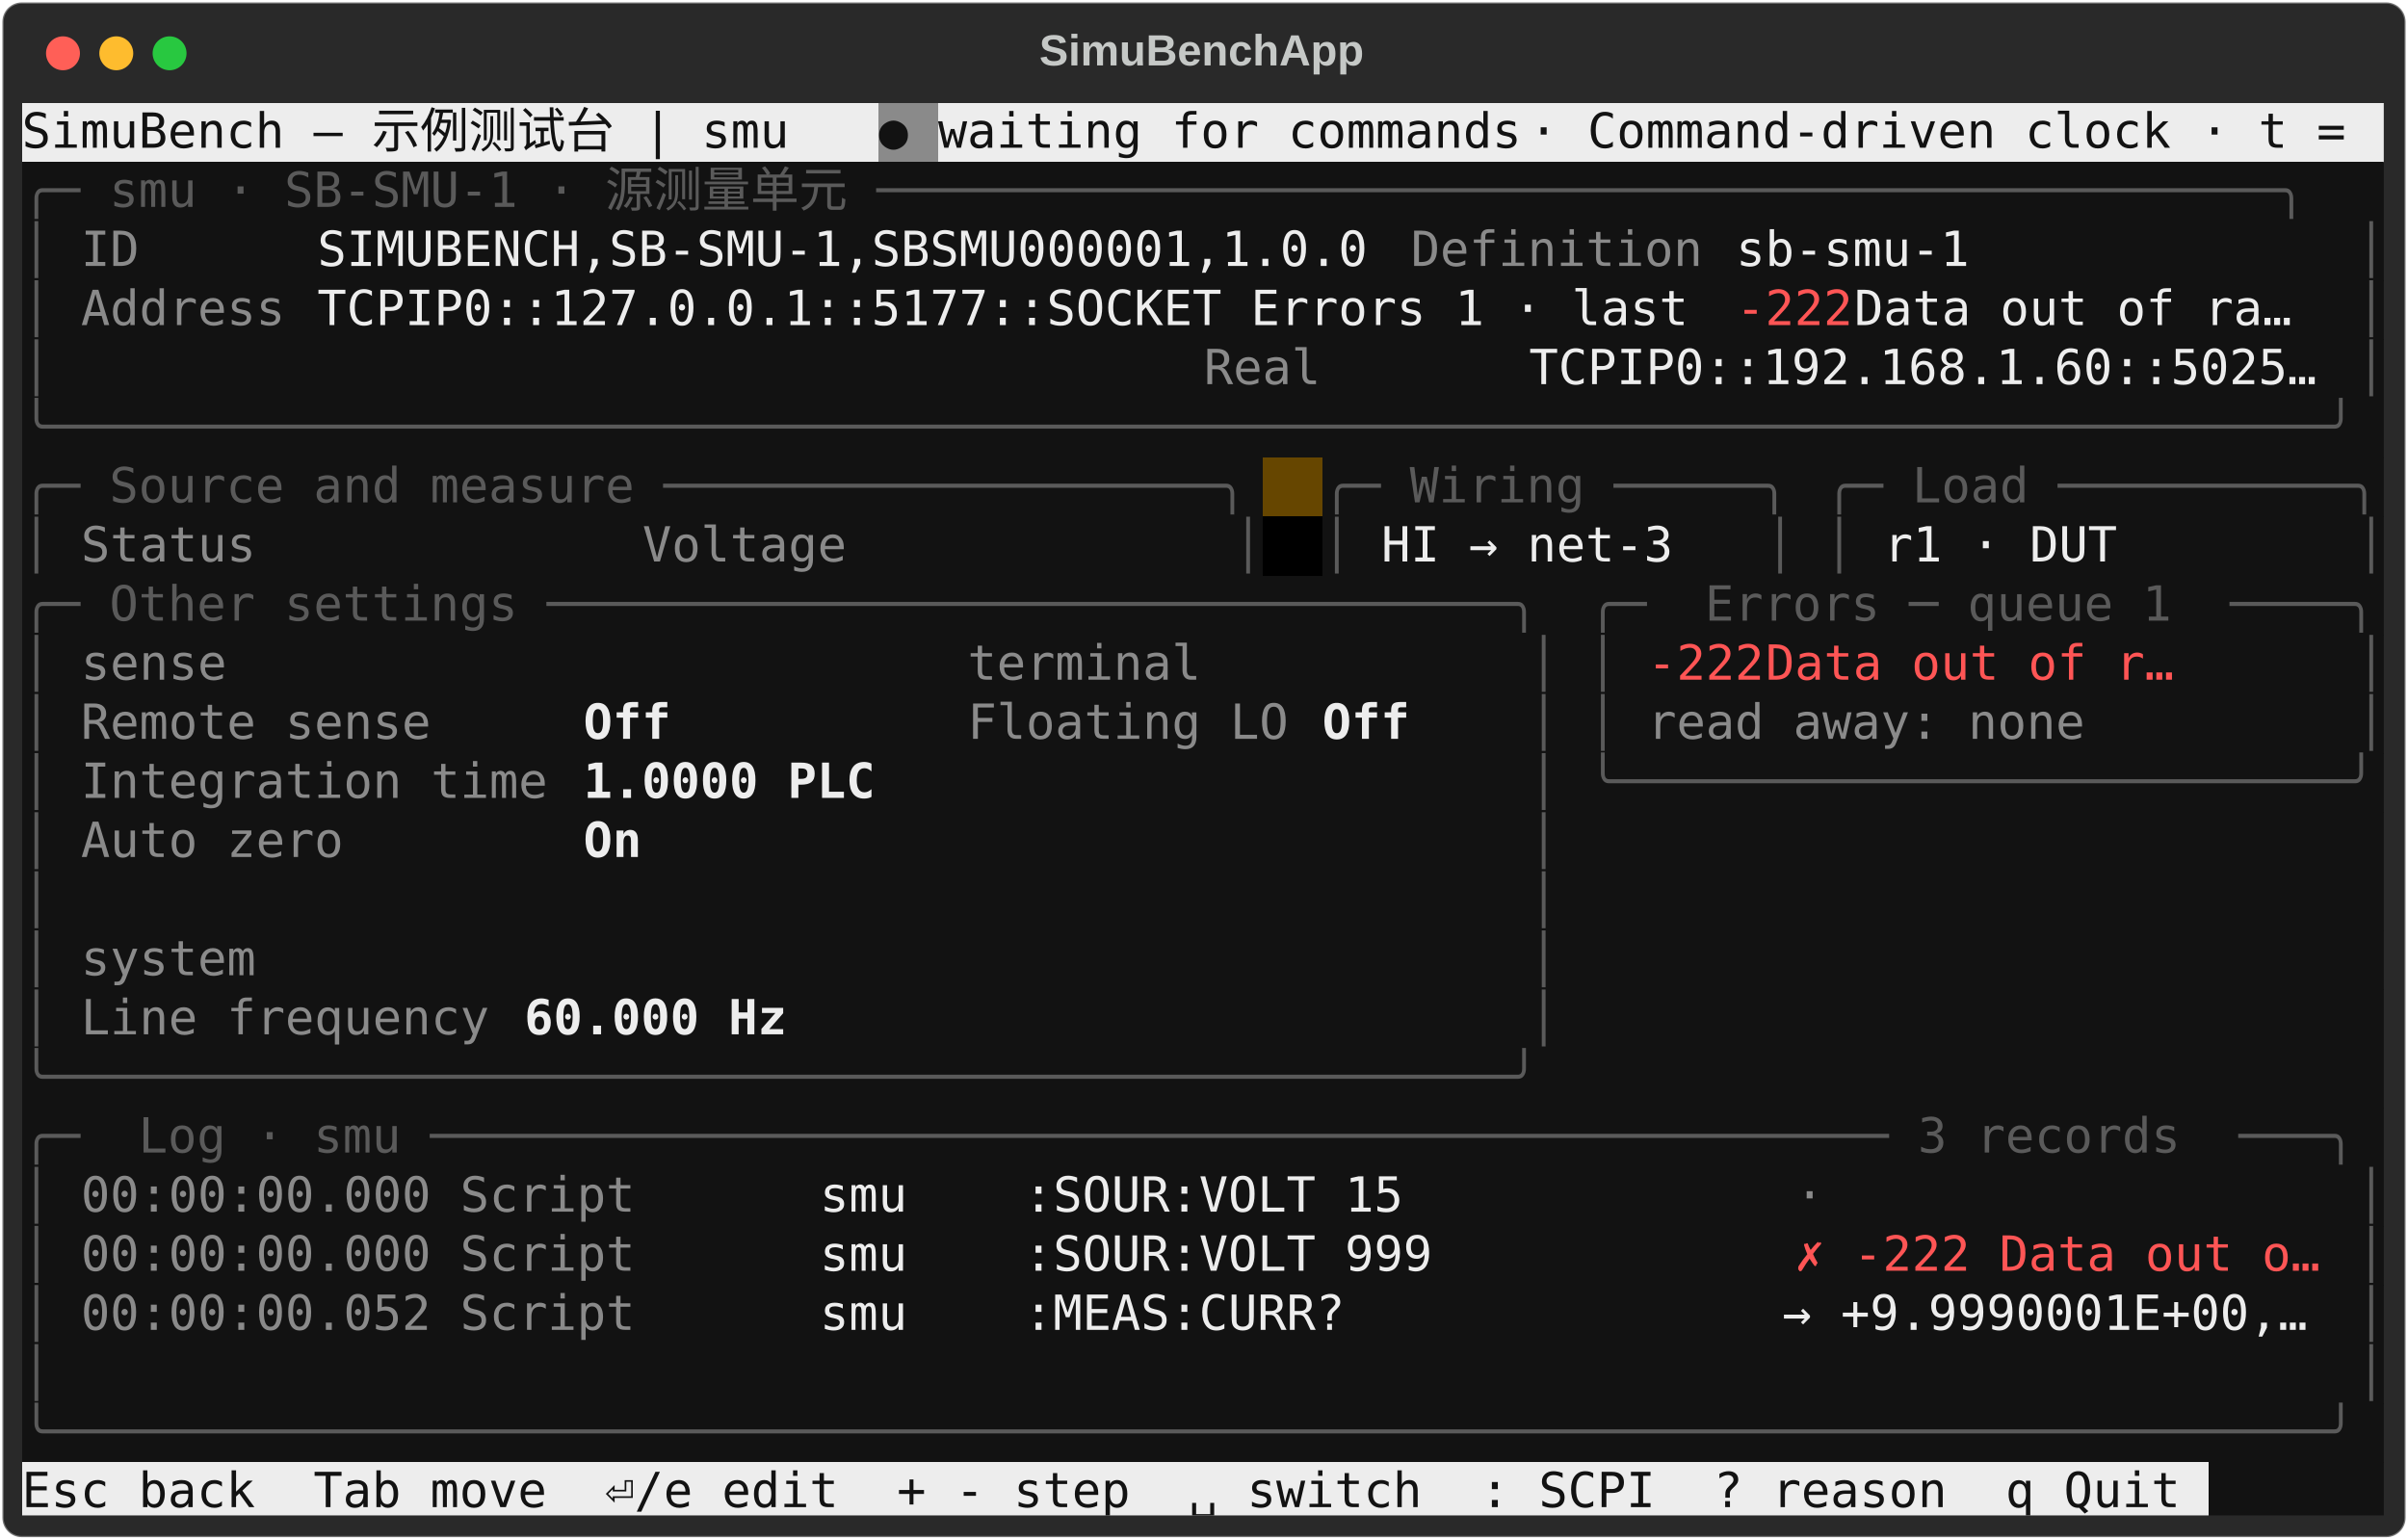
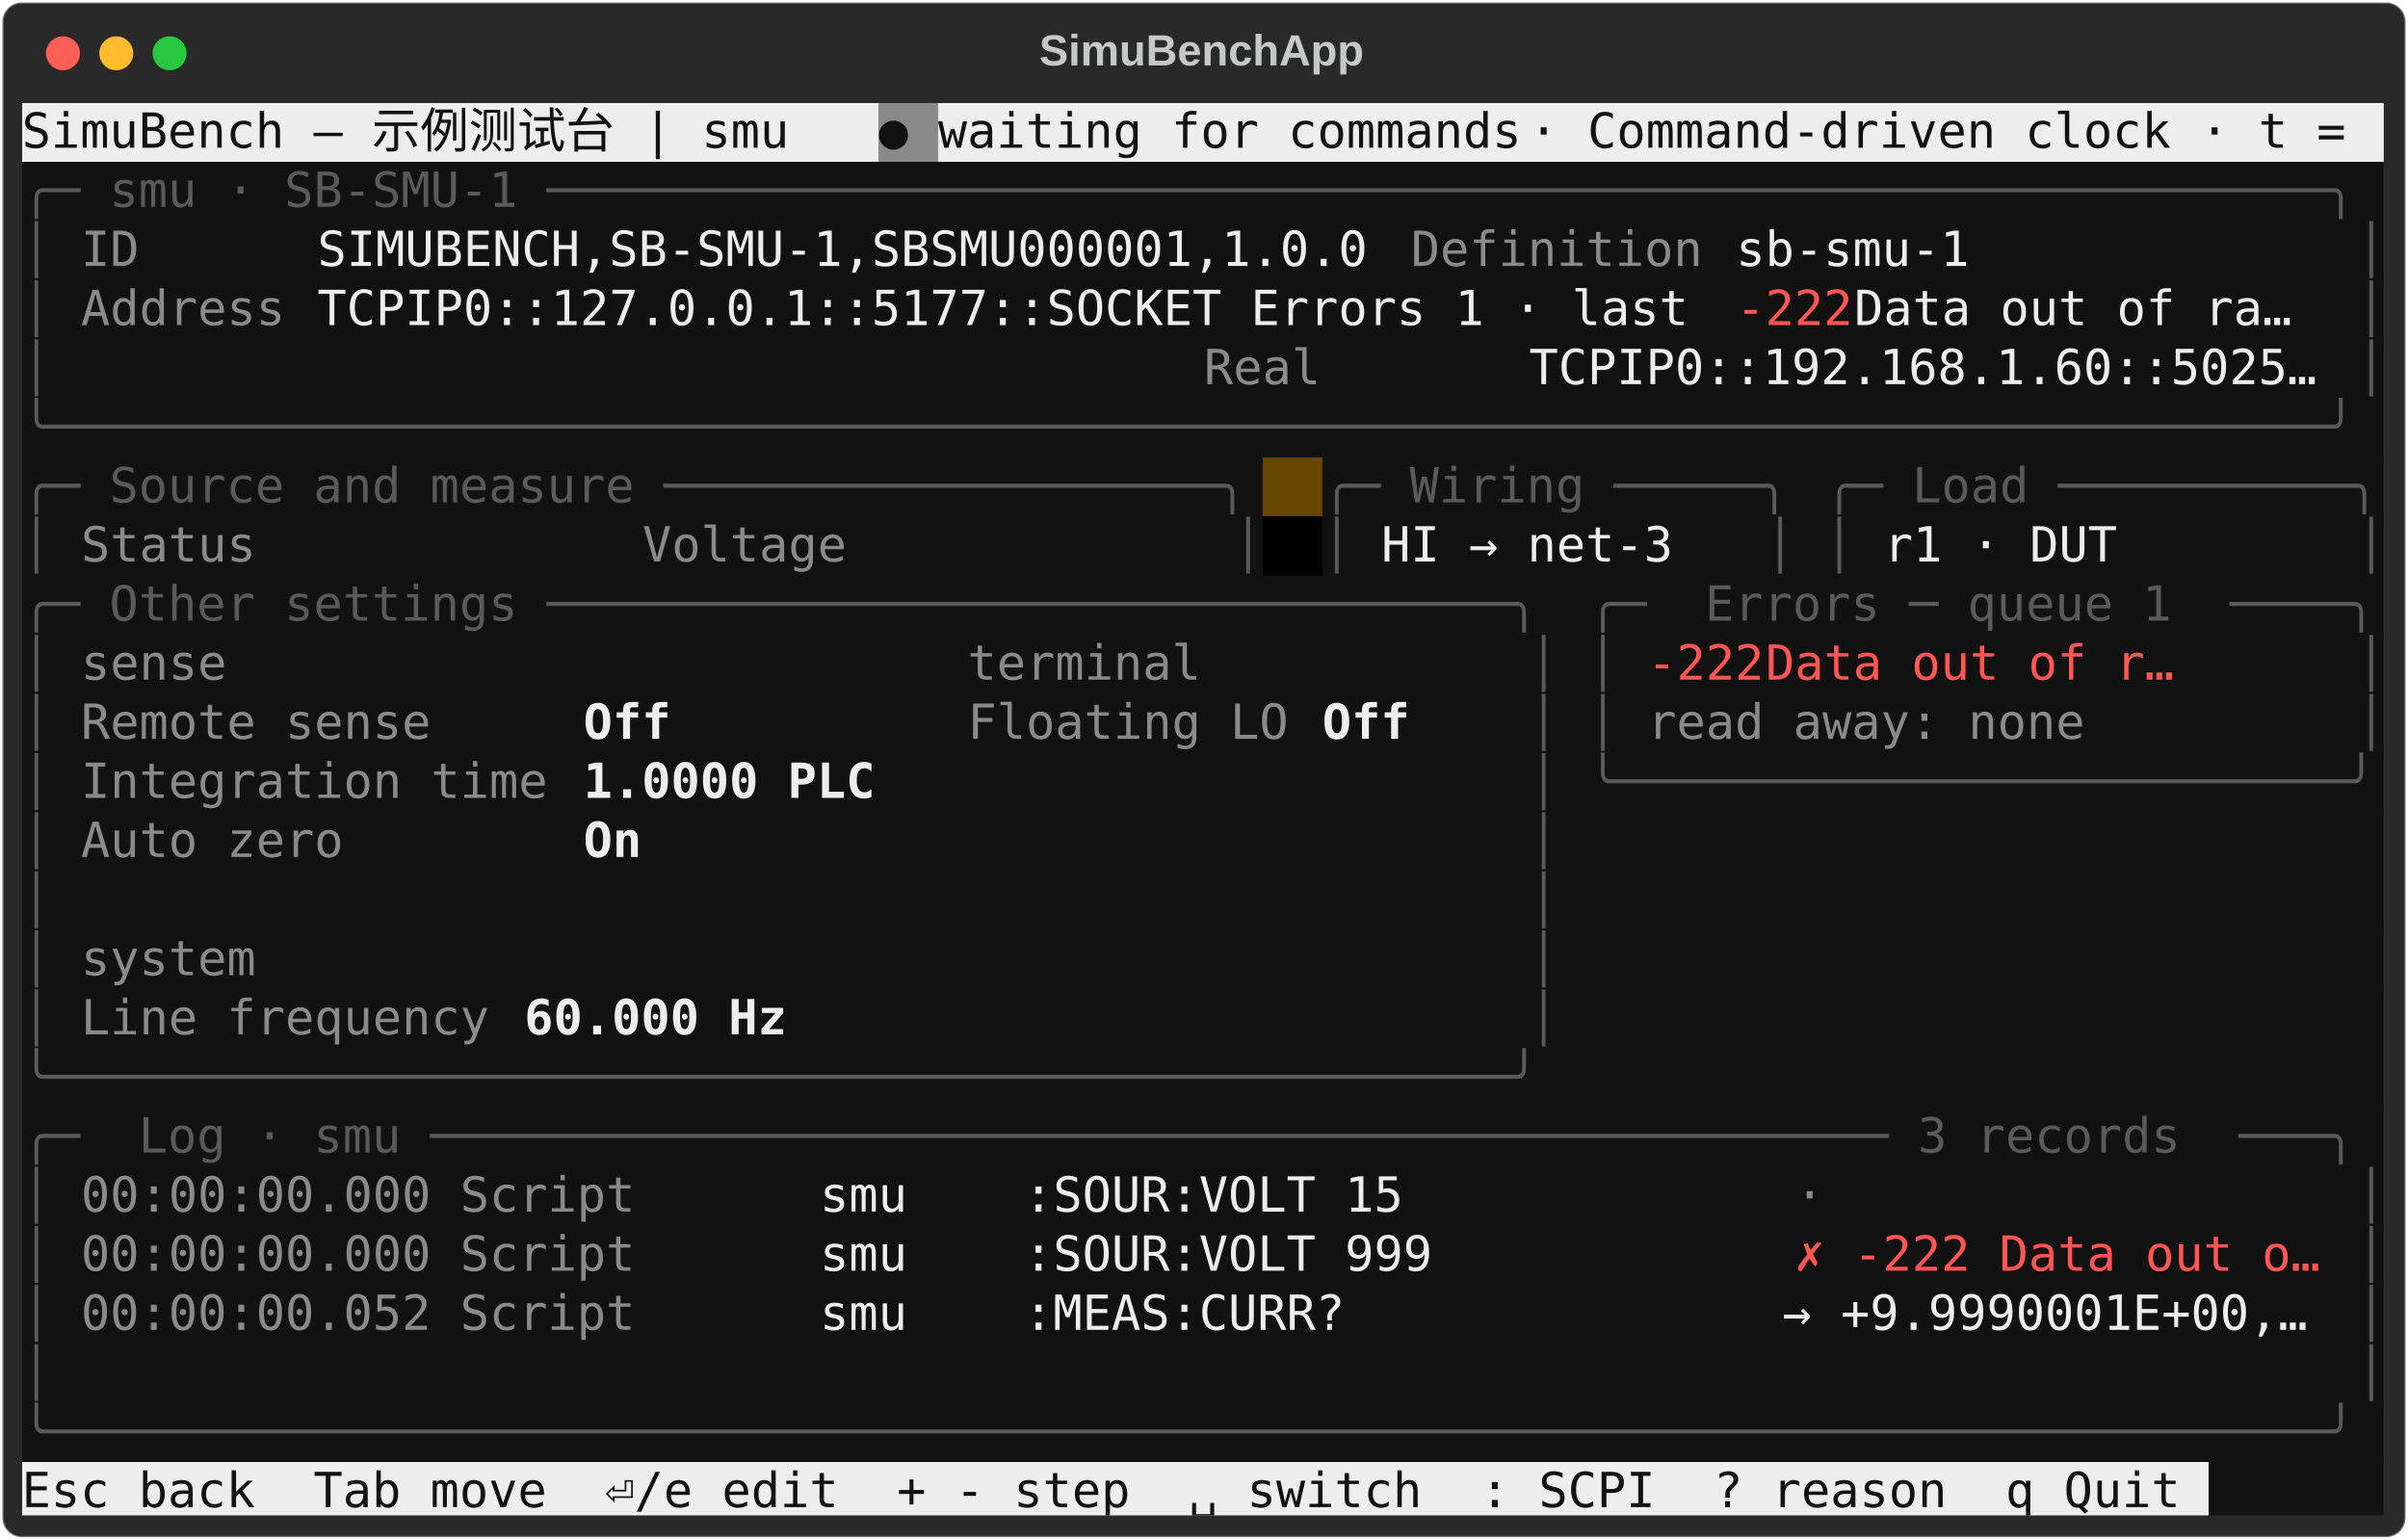
<svg xmlns="http://www.w3.org/2000/svg" class="rich-terminal" viewBox="0 0 994 635.6">
  <style>

    @font-face {
        font-family: "Fira Code";
        src: local("FiraCode-Regular"),
                url("https://cdnjs.cloudflare.com/ajax/libs/firacode/6.2.0/woff2/FiraCode-Regular.woff2") format("woff2"),
                url("https://cdnjs.cloudflare.com/ajax/libs/firacode/6.2.0/woff/FiraCode-Regular.woff") format("woff");
        font-style: normal;
        font-weight: 400;
    }
    @font-face {
        font-family: "Fira Code";
        src: local("FiraCode-Bold"),
                url("https://cdnjs.cloudflare.com/ajax/libs/firacode/6.2.0/woff2/FiraCode-Bold.woff2") format("woff2"),
                url("https://cdnjs.cloudflare.com/ajax/libs/firacode/6.2.0/woff/FiraCode-Bold.woff") format("woff");
        font-style: bold;
        font-weight: 700;
    }

    .terminal-matrix {
        font-family: Fira Code, monospace;
        font-size: 20px;
        line-height: 24.4px;
        font-variant-east-asian: full-width;
    }

    .terminal-title {
        font-size: 18px;
        font-weight: bold;
        font-family: arial;
    }

    .terminal-r1 { fill: #121212 }
.terminal-r2 { fill: #c5c8c6 }
.terminal-r3 { fill: #5a5a5a }
.terminal-r4 { fill: #8a8a8a }
.terminal-r5 { fill: #ededed }
.terminal-r6 { fill: #ff5555 }
.terminal-r7 { fill: #ededed;font-weight: bold }
    </style>
  <defs>
    <clipPath id="terminal-clip-terminal">
      <rect x="0" y="0" width="975.0" height="584.6" />
    </clipPath>
    <clipPath id="terminal-line-0">
      <rect x="0" y="1.5" width="976" height="24.65" />
    </clipPath>
    <clipPath id="terminal-line-1">
      <rect x="0" y="25.9" width="976" height="24.65" />
    </clipPath>
    <clipPath id="terminal-line-2">
      <rect x="0" y="50.3" width="976" height="24.65" />
    </clipPath>
    <clipPath id="terminal-line-3">
      <rect x="0" y="74.7" width="976" height="24.65" />
    </clipPath>
    <clipPath id="terminal-line-4">
      <rect x="0" y="99.1" width="976" height="24.65" />
    </clipPath>
    <clipPath id="terminal-line-5">
      <rect x="0" y="123.5" width="976" height="24.65" />
    </clipPath>
    <clipPath id="terminal-line-6">
      <rect x="0" y="147.9" width="976" height="24.65" />
    </clipPath>
    <clipPath id="terminal-line-7">
      <rect x="0" y="172.3" width="976" height="24.65" />
    </clipPath>
    <clipPath id="terminal-line-8">
      <rect x="0" y="196.7" width="976" height="24.65" />
    </clipPath>
    <clipPath id="terminal-line-9">
      <rect x="0" y="221.1" width="976" height="24.65" />
    </clipPath>
    <clipPath id="terminal-line-10">
      <rect x="0" y="245.5" width="976" height="24.65" />
    </clipPath>
    <clipPath id="terminal-line-11">
      <rect x="0" y="269.9" width="976" height="24.65" />
    </clipPath>
    <clipPath id="terminal-line-12">
      <rect x="0" y="294.3" width="976" height="24.65" />
    </clipPath>
    <clipPath id="terminal-line-13">
      <rect x="0" y="318.7" width="976" height="24.65" />
    </clipPath>
    <clipPath id="terminal-line-14">
      <rect x="0" y="343.1" width="976" height="24.65" />
    </clipPath>
    <clipPath id="terminal-line-15">
      <rect x="0" y="367.5" width="976" height="24.65" />
    </clipPath>
    <clipPath id="terminal-line-16">
      <rect x="0" y="391.9" width="976" height="24.65" />
    </clipPath>
    <clipPath id="terminal-line-17">
      <rect x="0" y="416.3" width="976" height="24.65" />
    </clipPath>
    <clipPath id="terminal-line-18">
      <rect x="0" y="440.7" width="976" height="24.65" />
    </clipPath>
    <clipPath id="terminal-line-19">
      <rect x="0" y="465.1" width="976" height="24.65" />
    </clipPath>
    <clipPath id="terminal-line-20">
      <rect x="0" y="489.5" width="976" height="24.65" />
    </clipPath>
    <clipPath id="terminal-line-21">
      <rect x="0" y="513.9" width="976" height="24.65" />
    </clipPath>
    <clipPath id="terminal-line-22">
      <rect x="0" y="538.3" width="976" height="24.65" />
    </clipPath>
  </defs>
  <rect fill="#292929" stroke="rgba(255,255,255,0.35)" stroke-width="1" x="1" y="1" width="992" height="633.6" rx="8" />
  <text class="terminal-title" fill="#c5c8c6" text-anchor="middle" x="496" y="27">SimuBenchApp</text>
  <g transform="translate(26,22)">
    <circle cx="0" cy="0" r="7" fill="#ff5f57" />
    <circle cx="22" cy="0" r="7" fill="#febc2e" />
    <circle cx="44" cy="0" r="7" fill="#28c840" />
  </g>
  <g transform="translate(9, 41)" clip-path="url(#terminal-clip-terminal)">
    <rect fill="#ededed" x="0" y="1.5" width="341.6" height="24.65" shape-rendering="crispEdges" />
    <rect fill="#ededed" x="341.6" y="1.5" width="12.2" height="24.65" shape-rendering="crispEdges" />
    <rect fill="#8a8a8a" x="353.8" y="1.5" width="24.4" height="24.65" shape-rendering="crispEdges" />
    <rect fill="#ededed" x="378.2" y="1.5" width="244" height="24.65" shape-rendering="crispEdges" />
    <rect fill="#ededed" x="622.2" y="1.5" width="353.8" height="24.65" shape-rendering="crispEdges" />
    <rect fill="#121212" x="0" y="25.9" width="976" height="24.65" shape-rendering="crispEdges" />
    <rect fill="#121212" x="0" y="50.3" width="12.2" height="24.65" shape-rendering="crispEdges" />
    <rect fill="#121212" x="12.2" y="50.3" width="12.2" height="24.65" shape-rendering="crispEdges" />
    <rect fill="#121212" x="24.4" y="50.3" width="97.6" height="24.65" shape-rendering="crispEdges" />
    <rect fill="#121212" x="122" y="50.3" width="451.4" height="24.65" shape-rendering="crispEdges" />
    <rect fill="#121212" x="573.4" y="50.3" width="134.2" height="24.65" shape-rendering="crispEdges" />
    <rect fill="#121212" x="707.6" y="50.3" width="244" height="24.65" shape-rendering="crispEdges" />
    <rect fill="#121212" x="951.6" y="50.3" width="12.2" height="24.65" shape-rendering="crispEdges" />
    <rect fill="#121212" x="963.8" y="50.3" width="12.2" height="24.65" shape-rendering="crispEdges" />
    <rect fill="#121212" x="0" y="74.7" width="12.2" height="24.65" shape-rendering="crispEdges" />
    <rect fill="#121212" x="12.2" y="74.7" width="12.2" height="24.65" shape-rendering="crispEdges" />
    <rect fill="#121212" x="24.4" y="74.7" width="97.6" height="24.65" shape-rendering="crispEdges" />
    <rect fill="#121212" x="122" y="74.7" width="585.6" height="24.65" shape-rendering="crispEdges" />
    <rect fill="#121212" x="707.6" y="74.7" width="48.8" height="24.65" shape-rendering="crispEdges" />
    <rect fill="#121212" x="756.4" y="74.7" width="195.2" height="24.65" shape-rendering="crispEdges" />
    <rect fill="#121212" x="951.6" y="74.7" width="12.2" height="24.65" shape-rendering="crispEdges" />
    <rect fill="#121212" x="963.8" y="74.7" width="12.2" height="24.65" shape-rendering="crispEdges" />
    <rect fill="#121212" x="0" y="99.1" width="12.2" height="24.65" shape-rendering="crispEdges" />
    <rect fill="#121212" x="12.2" y="99.1" width="12.2" height="24.65" shape-rendering="crispEdges" />
    <rect fill="#121212" x="24.4" y="99.1" width="463.6" height="24.65" shape-rendering="crispEdges" />
    <rect fill="#121212" x="488" y="99.1" width="134.2" height="24.65" shape-rendering="crispEdges" />
    <rect fill="#121212" x="622.2" y="99.1" width="329.4" height="24.65" shape-rendering="crispEdges" />
    <rect fill="#121212" x="951.6" y="99.1" width="12.2" height="24.65" shape-rendering="crispEdges" />
    <rect fill="#121212" x="963.8" y="99.1" width="12.2" height="24.65" shape-rendering="crispEdges" />
    <rect fill="#121212" x="0" y="123.5" width="976" height="24.65" shape-rendering="crispEdges" />
    <rect fill="#121212" x="0" y="147.9" width="512.4" height="24.65" shape-rendering="crispEdges" />
    <rect fill="#664600" x="512.4" y="147.9" width="24.4" height="24.65" shape-rendering="crispEdges" />
    <rect fill="#121212" x="536.8" y="147.9" width="195.2" height="24.65" shape-rendering="crispEdges" />
    <rect fill="#121212" x="732" y="147.9" width="12.2" height="24.65" shape-rendering="crispEdges" />
    <rect fill="#121212" x="744.2" y="147.9" width="231.8" height="24.65" shape-rendering="crispEdges" />
    <rect fill="#121212" x="0" y="172.3" width="12.2" height="24.65" shape-rendering="crispEdges" />
    <rect fill="#121212" x="12.2" y="172.3" width="12.2" height="24.65" shape-rendering="crispEdges" />
    <rect fill="#121212" x="24.4" y="172.3" width="231.8" height="24.65" shape-rendering="crispEdges" />
    <rect fill="#121212" x="256.2" y="172.3" width="85.4" height="24.65" shape-rendering="crispEdges" />
    <rect fill="#121212" x="341.6" y="172.3" width="158.6" height="24.65" shape-rendering="crispEdges" />
    <rect fill="#121212" x="500.2" y="172.3" width="12.2" height="24.65" shape-rendering="crispEdges" />
    <rect fill="#000000" x="512.4" y="172.3" width="24.4" height="24.65" shape-rendering="crispEdges" />
    <rect fill="#121212" x="536.8" y="172.3" width="12.2" height="24.65" shape-rendering="crispEdges" />
    <rect fill="#121212" x="549" y="172.3" width="12.2" height="24.65" shape-rendering="crispEdges" />
    <rect fill="#121212" x="561.2" y="172.3" width="146.4" height="24.65" shape-rendering="crispEdges" />
    <rect fill="#121212" x="707.6" y="172.3" width="12.2" height="24.65" shape-rendering="crispEdges" />
    <rect fill="#121212" x="719.8" y="172.3" width="12.2" height="24.65" shape-rendering="crispEdges" />
    <rect fill="#121212" x="732" y="172.3" width="12.2" height="24.65" shape-rendering="crispEdges" />
    <rect fill="#121212" x="744.2" y="172.3" width="12.2" height="24.65" shape-rendering="crispEdges" />
    <rect fill="#121212" x="756.4" y="172.3" width="12.2" height="24.65" shape-rendering="crispEdges" />
    <rect fill="#121212" x="768.6" y="172.3" width="170.8" height="24.65" shape-rendering="crispEdges" />
    <rect fill="#121212" x="939.4" y="172.3" width="24.4" height="24.65" shape-rendering="crispEdges" />
    <rect fill="#121212" x="963.8" y="172.3" width="12.2" height="24.65" shape-rendering="crispEdges" />
    <rect fill="#121212" x="0" y="196.7" width="634.4" height="24.65" shape-rendering="crispEdges" />
    <rect fill="#121212" x="634.4" y="196.7" width="12.2" height="24.65" shape-rendering="crispEdges" />
    <rect fill="#121212" x="646.6" y="196.7" width="329.4" height="24.65" shape-rendering="crispEdges" />
    <rect fill="#121212" x="0" y="221.1" width="12.2" height="24.65" shape-rendering="crispEdges" />
    <rect fill="#121212" x="12.2" y="221.1" width="12.2" height="24.65" shape-rendering="crispEdges" />
    <rect fill="#121212" x="24.4" y="221.1" width="329.4" height="24.65" shape-rendering="crispEdges" />
    <rect fill="#121212" x="353.8" y="221.1" width="36.6" height="24.65" shape-rendering="crispEdges" />
    <rect fill="#121212" x="390.4" y="221.1" width="183" height="24.65" shape-rendering="crispEdges" />
    <rect fill="#121212" x="573.4" y="221.1" width="36.6" height="24.65" shape-rendering="crispEdges" />
    <rect fill="#121212" x="610" y="221.1" width="12.2" height="24.65" shape-rendering="crispEdges" />
    <rect fill="#121212" x="622.2" y="221.1" width="12.2" height="24.65" shape-rendering="crispEdges" />
    <rect fill="#121212" x="634.4" y="221.1" width="12.2" height="24.65" shape-rendering="crispEdges" />
    <rect fill="#121212" x="646.6" y="221.1" width="12.2" height="24.65" shape-rendering="crispEdges" />
    <rect fill="#121212" x="658.8" y="221.1" width="12.2" height="24.65" shape-rendering="crispEdges" />
    <rect fill="#121212" x="671" y="221.1" width="48.8" height="24.65" shape-rendering="crispEdges" />
    <rect fill="#121212" x="719.8" y="221.1" width="195.2" height="24.65" shape-rendering="crispEdges" />
    <rect fill="#121212" x="915" y="221.1" width="48.8" height="24.65" shape-rendering="crispEdges" />
    <rect fill="#121212" x="963.8" y="221.1" width="12.2" height="24.65" shape-rendering="crispEdges" />
    <rect fill="#121212" x="0" y="245.5" width="12.2" height="24.65" shape-rendering="crispEdges" />
    <rect fill="#121212" x="12.2" y="245.5" width="12.2" height="24.65" shape-rendering="crispEdges" />
    <rect fill="#121212" x="24.4" y="245.5" width="207.4" height="24.65" shape-rendering="crispEdges" />
    <rect fill="#121212" x="231.8" y="245.5" width="122" height="24.65" shape-rendering="crispEdges" />
    <rect fill="#121212" x="353.8" y="245.5" width="36.6" height="24.65" shape-rendering="crispEdges" />
    <rect fill="#121212" x="390.4" y="245.5" width="146.4" height="24.65" shape-rendering="crispEdges" />
    <rect fill="#121212" x="536.8" y="245.5" width="36.6" height="24.65" shape-rendering="crispEdges" />
    <rect fill="#121212" x="573.4" y="245.5" width="36.6" height="24.65" shape-rendering="crispEdges" />
    <rect fill="#121212" x="610" y="245.5" width="12.2" height="24.65" shape-rendering="crispEdges" />
    <rect fill="#121212" x="622.2" y="245.5" width="12.2" height="24.65" shape-rendering="crispEdges" />
    <rect fill="#121212" x="634.4" y="245.5" width="12.2" height="24.65" shape-rendering="crispEdges" />
    <rect fill="#121212" x="646.6" y="245.5" width="12.2" height="24.65" shape-rendering="crispEdges" />
    <rect fill="#121212" x="658.8" y="245.5" width="12.2" height="24.65" shape-rendering="crispEdges" />
    <rect fill="#121212" x="671" y="245.5" width="183" height="24.65" shape-rendering="crispEdges" />
    <rect fill="#121212" x="854" y="245.5" width="61" height="24.65" shape-rendering="crispEdges" />
    <rect fill="#121212" x="915" y="245.5" width="48.8" height="24.65" shape-rendering="crispEdges" />
    <rect fill="#121212" x="963.8" y="245.5" width="12.2" height="24.65" shape-rendering="crispEdges" />
    <rect fill="#121212" x="0" y="269.9" width="12.2" height="24.65" shape-rendering="crispEdges" />
    <rect fill="#121212" x="12.2" y="269.9" width="12.2" height="24.65" shape-rendering="crispEdges" />
    <rect fill="#121212" x="24.4" y="269.9" width="207.4" height="24.65" shape-rendering="crispEdges" />
    <rect fill="#121212" x="231.8" y="269.9" width="122" height="24.65" shape-rendering="crispEdges" />
    <rect fill="#121212" x="353.8" y="269.9" width="256.2" height="24.65" shape-rendering="crispEdges" />
    <rect fill="#121212" x="610" y="269.9" width="12.2" height="24.65" shape-rendering="crispEdges" />
    <rect fill="#121212" x="622.2" y="269.9" width="12.2" height="24.65" shape-rendering="crispEdges" />
    <rect fill="#121212" x="634.4" y="269.9" width="12.2" height="24.65" shape-rendering="crispEdges" />
    <rect fill="#121212" x="646.6" y="269.9" width="329.4" height="24.65" shape-rendering="crispEdges" />
    <rect fill="#121212" x="0" y="294.3" width="12.2" height="24.65" shape-rendering="crispEdges" />
    <rect fill="#121212" x="12.2" y="294.3" width="12.2" height="24.65" shape-rendering="crispEdges" />
    <rect fill="#121212" x="24.4" y="294.3" width="207.4" height="24.65" shape-rendering="crispEdges" />
    <rect fill="#121212" x="231.8" y="294.3" width="122" height="24.65" shape-rendering="crispEdges" />
    <rect fill="#121212" x="353.8" y="294.3" width="256.2" height="24.65" shape-rendering="crispEdges" />
    <rect fill="#121212" x="610" y="294.3" width="12.2" height="24.65" shape-rendering="crispEdges" />
    <rect fill="#121212" x="622.2" y="294.3" width="12.2" height="24.65" shape-rendering="crispEdges" />
    <rect fill="#121212" x="634.4" y="294.3" width="341.6" height="24.65" shape-rendering="crispEdges" />
    <rect fill="#121212" x="0" y="318.7" width="12.2" height="24.65" shape-rendering="crispEdges" />
    <rect fill="#121212" x="12.2" y="318.7" width="12.2" height="24.65" shape-rendering="crispEdges" />
    <rect fill="#121212" x="24.4" y="318.7" width="585.6" height="24.65" shape-rendering="crispEdges" />
    <rect fill="#121212" x="610" y="318.7" width="12.2" height="24.65" shape-rendering="crispEdges" />
    <rect fill="#121212" x="622.2" y="318.7" width="12.2" height="24.65" shape-rendering="crispEdges" />
    <rect fill="#121212" x="634.4" y="318.7" width="341.6" height="24.65" shape-rendering="crispEdges" />
    <rect fill="#121212" x="0" y="343.1" width="12.2" height="24.65" shape-rendering="crispEdges" />
    <rect fill="#121212" x="12.2" y="343.1" width="12.2" height="24.65" shape-rendering="crispEdges" />
    <rect fill="#121212" x="24.4" y="343.1" width="292.8" height="24.65" shape-rendering="crispEdges" />
    <rect fill="#121212" x="317.2" y="343.1" width="292.8" height="24.65" shape-rendering="crispEdges" />
    <rect fill="#121212" x="610" y="343.1" width="12.2" height="24.65" shape-rendering="crispEdges" />
    <rect fill="#121212" x="622.2" y="343.1" width="12.2" height="24.65" shape-rendering="crispEdges" />
    <rect fill="#121212" x="634.4" y="343.1" width="341.6" height="24.65" shape-rendering="crispEdges" />
    <rect fill="#121212" x="0" y="367.5" width="12.2" height="24.65" shape-rendering="crispEdges" />
    <rect fill="#121212" x="12.2" y="367.5" width="12.2" height="24.65" shape-rendering="crispEdges" />
    <rect fill="#121212" x="24.4" y="367.5" width="183" height="24.65" shape-rendering="crispEdges" />
    <rect fill="#121212" x="207.4" y="367.5" width="109.8" height="24.65" shape-rendering="crispEdges" />
    <rect fill="#121212" x="317.2" y="367.5" width="292.8" height="24.65" shape-rendering="crispEdges" />
    <rect fill="#121212" x="610" y="367.5" width="12.2" height="24.65" shape-rendering="crispEdges" />
    <rect fill="#121212" x="622.2" y="367.5" width="12.2" height="24.65" shape-rendering="crispEdges" />
    <rect fill="#121212" x="634.4" y="367.5" width="341.6" height="24.65" shape-rendering="crispEdges" />
    <rect fill="#121212" x="0" y="391.9" width="634.4" height="24.65" shape-rendering="crispEdges" />
    <rect fill="#121212" x="634.4" y="391.9" width="341.6" height="24.65" shape-rendering="crispEdges" />
    <rect fill="#121212" x="0" y="416.3" width="976" height="24.65" shape-rendering="crispEdges" />
    <rect fill="#121212" x="0" y="440.7" width="12.2" height="24.65" shape-rendering="crispEdges" />
    <rect fill="#121212" x="12.2" y="440.7" width="12.2" height="24.65" shape-rendering="crispEdges" />
    <rect fill="#121212" x="24.4" y="440.7" width="305" height="24.65" shape-rendering="crispEdges" />
    <rect fill="#121212" x="329.4" y="440.7" width="402.6" height="24.65" shape-rendering="crispEdges" />
    <rect fill="#121212" x="732" y="440.7" width="219.6" height="24.65" shape-rendering="crispEdges" />
    <rect fill="#121212" x="951.6" y="440.7" width="12.2" height="24.65" shape-rendering="crispEdges" />
    <rect fill="#121212" x="963.8" y="440.7" width="12.2" height="24.65" shape-rendering="crispEdges" />
    <rect fill="#121212" x="0" y="465.1" width="12.2" height="24.65" shape-rendering="crispEdges" />
    <rect fill="#121212" x="12.2" y="465.1" width="12.2" height="24.65" shape-rendering="crispEdges" />
    <rect fill="#121212" x="24.4" y="465.1" width="305" height="24.65" shape-rendering="crispEdges" />
    <rect fill="#121212" x="329.4" y="465.1" width="402.6" height="24.65" shape-rendering="crispEdges" />
    <rect fill="#121212" x="732" y="465.1" width="219.6" height="24.65" shape-rendering="crispEdges" />
    <rect fill="#121212" x="951.6" y="465.1" width="12.2" height="24.65" shape-rendering="crispEdges" />
    <rect fill="#121212" x="963.8" y="465.1" width="12.2" height="24.65" shape-rendering="crispEdges" />
    <rect fill="#121212" x="0" y="489.5" width="12.2" height="24.65" shape-rendering="crispEdges" />
    <rect fill="#121212" x="12.2" y="489.5" width="12.2" height="24.65" shape-rendering="crispEdges" />
    <rect fill="#121212" x="24.4" y="489.5" width="305" height="24.65" shape-rendering="crispEdges" />
    <rect fill="#121212" x="329.4" y="489.5" width="622.2" height="24.65" shape-rendering="crispEdges" />
    <rect fill="#121212" x="951.6" y="489.5" width="12.2" height="24.65" shape-rendering="crispEdges" />
    <rect fill="#121212" x="963.8" y="489.5" width="12.2" height="24.65" shape-rendering="crispEdges" />
    <rect fill="#121212" x="0" y="513.9" width="12.2" height="24.65" shape-rendering="crispEdges" />
    <rect fill="#121212" x="12.2" y="513.9" width="12.2" height="24.65" shape-rendering="crispEdges" />
    <rect fill="#121212" x="24.4" y="513.9" width="0" height="24.65" shape-rendering="crispEdges" />
    <rect fill="#121212" x="24.4" y="513.9" width="939.4" height="24.65" shape-rendering="crispEdges" />
    <rect fill="#121212" x="963.8" y="513.9" width="12.2" height="24.65" shape-rendering="crispEdges" />
    <rect fill="#121212" x="0" y="538.3" width="976" height="24.65" shape-rendering="crispEdges" />
    <rect fill="#ededed" x="0" y="562.7" width="902.8" height="24.65" shape-rendering="crispEdges" />
    <rect fill="#121212" x="902.8" y="562.7" width="73.2" height="24.65" shape-rendering="crispEdges" />
    <g class="terminal-matrix">
      <text class="terminal-r1" x="0" y="20" textLength="280.6" clip-path="url(#terminal-line-0)">SimuBench — 示例测试台 | smu</text>
      <text class="terminal-r1" x="353.8" y="20" textLength="24.4" clip-path="url(#terminal-line-0)">● </text>
      <text class="terminal-r1" x="378.2" y="20" textLength="244" clip-path="url(#terminal-line-0)">waiting for commands</text>
      <text class="terminal-r1" x="622.2" y="20" textLength="353.8" clip-path="url(#terminal-line-0)"> · Command-driven clock · t =</text>
      <text class="terminal-r2" x="976" y="20" textLength="12.2" clip-path="url(#terminal-line-0)">
</text>
-       <text class="terminal-r3" x="0" y="44.4" textLength="915" clip-path="url(#terminal-line-1)">╭─ smu · SB-SMU-1 · 源测量单元 ────────────────────────────────────────────────╮</text>
+       <text class="terminal-r3" x="0" y="44.4" textLength="976" clip-path="url(#terminal-line-1)">╭─ smu · SB-SMU-1 ─────────────────────────────────────────────────────────────╮</text>
      <text class="terminal-r2" x="976" y="44.4" textLength="12.2" clip-path="url(#terminal-line-1)">
</text>
      <text class="terminal-r3" x="0" y="68.8" textLength="12.2" clip-path="url(#terminal-line-2)">│</text>
      <text class="terminal-r4" x="24.4" y="68.8" textLength="97.6" clip-path="url(#terminal-line-2)">ID      </text>
      <text class="terminal-r5" x="122" y="68.8" textLength="451.4" clip-path="url(#terminal-line-2)">SIMUBENCH,SB-SMU-1,SBSMU000001,1.0.0 </text>
      <text class="terminal-r4" x="573.4" y="68.8" textLength="134.2" clip-path="url(#terminal-line-2)">Definition </text>
      <text class="terminal-r5" x="707.6" y="68.8" textLength="244" clip-path="url(#terminal-line-2)">sb-smu-1            </text>
      <text class="terminal-r3" x="963.8" y="68.8" textLength="12.2" clip-path="url(#terminal-line-2)">│</text>
      <text class="terminal-r2" x="976" y="68.8" textLength="12.2" clip-path="url(#terminal-line-2)">
</text>
      <text class="terminal-r3" x="0" y="93.2" textLength="12.2" clip-path="url(#terminal-line-3)">│</text>
      <text class="terminal-r4" x="24.4" y="93.2" textLength="97.6" clip-path="url(#terminal-line-3)">Address </text>
      <text class="terminal-r5" x="122" y="93.2" textLength="585.6" clip-path="url(#terminal-line-3)">TCPIP0::127.0.0.1::5177::SOCKET Errors 1 · last </text>
      <text class="terminal-r6" x="707.6" y="93.2" textLength="48.8" clip-path="url(#terminal-line-3)">-222</text>
      <text class="terminal-r5" x="756.4" y="93.2" textLength="195.2" clip-path="url(#terminal-line-3)"> Data out of ra…</text>
      <text class="terminal-r3" x="963.8" y="93.2" textLength="12.2" clip-path="url(#terminal-line-3)">│</text>
      <text class="terminal-r2" x="976" y="93.2" textLength="12.2" clip-path="url(#terminal-line-3)">
</text>
      <text class="terminal-r3" x="0" y="117.6" textLength="12.2" clip-path="url(#terminal-line-4)">│</text>
      <text class="terminal-r4" x="488" y="117.6" textLength="134.2" clip-path="url(#terminal-line-4)">Real       </text>
      <text class="terminal-r5" x="622.2" y="117.6" textLength="329.4" clip-path="url(#terminal-line-4)">TCPIP0::192.168.1.60::5025…</text>
      <text class="terminal-r3" x="963.8" y="117.6" textLength="12.2" clip-path="url(#terminal-line-4)">│</text>
      <text class="terminal-r2" x="976" y="117.6" textLength="12.2" clip-path="url(#terminal-line-4)">
</text>
      <text class="terminal-r3" x="0" y="142" textLength="976" clip-path="url(#terminal-line-5)">╰──────────────────────────────────────────────────────────────────────────────╯</text>
      <text class="terminal-r2" x="976" y="142" textLength="12.2" clip-path="url(#terminal-line-5)">
</text>
      <text class="terminal-r3" x="0" y="166.4" textLength="512.4" clip-path="url(#terminal-line-6)">╭─ Source and measure ───────────────────╮</text>
      <text class="terminal-r3" x="536.8" y="166.4" textLength="195.2" clip-path="url(#terminal-line-6)">╭─ Wiring ─────╮</text>
      <text class="terminal-r3" x="744.2" y="166.4" textLength="231.8" clip-path="url(#terminal-line-6)">╭─ Load ──────────╮</text>
      <text class="terminal-r2" x="976" y="166.4" textLength="12.2" clip-path="url(#terminal-line-6)">
</text>
      <text class="terminal-r3" x="0" y="190.8" textLength="12.2" clip-path="url(#terminal-line-7)">│</text>
      <text class="terminal-r4" x="24.4" y="190.8" textLength="231.8" clip-path="url(#terminal-line-7)">Status             </text>
      <text class="terminal-r4" x="256.2" y="190.8" textLength="85.4" clip-path="url(#terminal-line-7)">Voltage</text>
      <text class="terminal-r3" x="500.2" y="190.8" textLength="12.2" clip-path="url(#terminal-line-7)">│</text>
      <text class="terminal-r3" x="536.8" y="190.8" textLength="12.2" clip-path="url(#terminal-line-7)">│</text>
      <text class="terminal-r5" x="561.2" y="190.8" textLength="146.4" clip-path="url(#terminal-line-7)">HI → net-3  </text>
      <text class="terminal-r3" x="719.8" y="190.8" textLength="12.2" clip-path="url(#terminal-line-7)">│</text>
      <text class="terminal-r3" x="744.2" y="190.8" textLength="12.2" clip-path="url(#terminal-line-7)">│</text>
      <text class="terminal-r5" x="768.6" y="190.8" textLength="170.8" clip-path="url(#terminal-line-7)">r1 · DUT      </text>
      <text class="terminal-r3" x="963.8" y="190.8" textLength="12.2" clip-path="url(#terminal-line-7)">│</text>
      <text class="terminal-r2" x="976" y="190.8" textLength="12.2" clip-path="url(#terminal-line-7)">
</text>
      <text class="terminal-r3" x="0" y="215.2" textLength="634.4" clip-path="url(#terminal-line-8)">╭─ Other settings ─────────────────────────────────╮</text>
      <text class="terminal-r3" x="646.6" y="215.2" textLength="329.4" clip-path="url(#terminal-line-8)">╭─  Errors ─ queue 1  ────╮</text>
      <text class="terminal-r2" x="976" y="215.2" textLength="12.2" clip-path="url(#terminal-line-8)">
</text>
      <text class="terminal-r3" x="0" y="239.6" textLength="12.2" clip-path="url(#terminal-line-9)">│</text>
      <text class="terminal-r4" x="24.4" y="239.6" textLength="329.4" clip-path="url(#terminal-line-9)">sense                      </text>
      <text class="terminal-r4" x="390.4" y="239.6" textLength="183" clip-path="url(#terminal-line-9)">terminal       </text>
      <text class="terminal-r3" x="622.2" y="239.6" textLength="12.2" clip-path="url(#terminal-line-9)">│</text>
      <text class="terminal-r3" x="646.6" y="239.6" textLength="12.2" clip-path="url(#terminal-line-9)">│</text>
      <text class="terminal-r6" x="671" y="239.6" textLength="48.8" clip-path="url(#terminal-line-9)">-222</text>
      <text class="terminal-r6" x="719.8" y="239.6" textLength="195.2" clip-path="url(#terminal-line-9)">  Data out of r…</text>
      <text class="terminal-r3" x="963.8" y="239.6" textLength="12.2" clip-path="url(#terminal-line-9)">│</text>
      <text class="terminal-r2" x="976" y="239.6" textLength="12.2" clip-path="url(#terminal-line-9)">
</text>
      <text class="terminal-r3" x="0" y="264" textLength="12.2" clip-path="url(#terminal-line-10)">│</text>
      <text class="terminal-r4" x="24.4" y="264" textLength="207.4" clip-path="url(#terminal-line-10)">Remote sense     </text>
      <text class="terminal-r7" x="231.8" y="264" textLength="122" clip-path="url(#terminal-line-10)">Off       </text>
      <text class="terminal-r4" x="390.4" y="264" textLength="146.4" clip-path="url(#terminal-line-10)">Floating LO </text>
      <text class="terminal-r7" x="536.8" y="264" textLength="36.6" clip-path="url(#terminal-line-10)">Off</text>
      <text class="terminal-r3" x="622.2" y="264" textLength="12.2" clip-path="url(#terminal-line-10)">│</text>
      <text class="terminal-r3" x="646.6" y="264" textLength="12.2" clip-path="url(#terminal-line-10)">│</text>
      <text class="terminal-r4" x="671" y="264" textLength="183" clip-path="url(#terminal-line-10)">read away: none</text>
      <text class="terminal-r3" x="963.8" y="264" textLength="12.2" clip-path="url(#terminal-line-10)">│</text>
      <text class="terminal-r2" x="976" y="264" textLength="12.2" clip-path="url(#terminal-line-10)">
</text>
      <text class="terminal-r3" x="0" y="288.4" textLength="12.2" clip-path="url(#terminal-line-11)">│</text>
      <text class="terminal-r4" x="24.4" y="288.4" textLength="207.4" clip-path="url(#terminal-line-11)">Integration time </text>
      <text class="terminal-r7" x="231.8" y="288.4" textLength="122" clip-path="url(#terminal-line-11)">1.0000 PLC</text>
      <text class="terminal-r3" x="622.2" y="288.4" textLength="12.2" clip-path="url(#terminal-line-11)">│</text>
      <text class="terminal-r3" x="646.6" y="288.4" textLength="329.4" clip-path="url(#terminal-line-11)">╰─────────────────────────╯</text>
      <text class="terminal-r2" x="976" y="288.4" textLength="12.2" clip-path="url(#terminal-line-11)">
</text>
      <text class="terminal-r3" x="0" y="312.8" textLength="12.2" clip-path="url(#terminal-line-12)">│</text>
      <text class="terminal-r4" x="24.4" y="312.8" textLength="207.4" clip-path="url(#terminal-line-12)">Auto zero        </text>
      <text class="terminal-r7" x="231.8" y="312.8" textLength="122" clip-path="url(#terminal-line-12)">On        </text>
      <text class="terminal-r3" x="622.2" y="312.8" textLength="12.2" clip-path="url(#terminal-line-12)">│</text>
      <text class="terminal-r2" x="976" y="312.8" textLength="12.2" clip-path="url(#terminal-line-12)">
</text>
      <text class="terminal-r3" x="0" y="337.2" textLength="12.2" clip-path="url(#terminal-line-13)">│</text>
      <text class="terminal-r3" x="622.2" y="337.2" textLength="12.2" clip-path="url(#terminal-line-13)">│</text>
      <text class="terminal-r2" x="976" y="337.2" textLength="12.2" clip-path="url(#terminal-line-13)">
</text>
      <text class="terminal-r3" x="0" y="361.6" textLength="12.2" clip-path="url(#terminal-line-14)">│</text>
      <text class="terminal-r4" x="24.4" y="361.6" textLength="292.8" clip-path="url(#terminal-line-14)">system                  </text>
      <text class="terminal-r3" x="622.2" y="361.6" textLength="12.2" clip-path="url(#terminal-line-14)">│</text>
      <text class="terminal-r2" x="976" y="361.6" textLength="12.2" clip-path="url(#terminal-line-14)">
</text>
      <text class="terminal-r3" x="0" y="386" textLength="12.2" clip-path="url(#terminal-line-15)">│</text>
      <text class="terminal-r4" x="24.4" y="386" textLength="183" clip-path="url(#terminal-line-15)">Line frequency </text>
      <text class="terminal-r7" x="207.4" y="386" textLength="109.8" clip-path="url(#terminal-line-15)">60.000 Hz</text>
      <text class="terminal-r3" x="622.2" y="386" textLength="12.2" clip-path="url(#terminal-line-15)">│</text>
      <text class="terminal-r2" x="976" y="386" textLength="12.2" clip-path="url(#terminal-line-15)">
</text>
      <text class="terminal-r3" x="0" y="410.4" textLength="634.4" clip-path="url(#terminal-line-16)">╰──────────────────────────────────────────────────╯</text>
      <text class="terminal-r2" x="976" y="410.4" textLength="12.2" clip-path="url(#terminal-line-16)">
</text>
      <text class="terminal-r3" x="0" y="434.8" textLength="976" clip-path="url(#terminal-line-17)">╭─  Log · smu ────────────────────────────────────────────────── 3 records  ───╮</text>
      <text class="terminal-r2" x="976" y="434.8" textLength="12.2" clip-path="url(#terminal-line-17)">
</text>
      <text class="terminal-r3" x="0" y="459.2" textLength="12.2" clip-path="url(#terminal-line-18)">│</text>
      <text class="terminal-r4" x="24.4" y="459.2" textLength="305" clip-path="url(#terminal-line-18)">00:00:00.000 Script      </text>
      <text class="terminal-r5" x="329.4" y="459.2" textLength="402.6" clip-path="url(#terminal-line-18)">smu    :SOUR:VOLT 15             </text>
      <text class="terminal-r4" x="732" y="459.2" textLength="219.6" clip-path="url(#terminal-line-18)">·                 </text>
      <text class="terminal-r3" x="963.8" y="459.2" textLength="12.2" clip-path="url(#terminal-line-18)">│</text>
      <text class="terminal-r2" x="976" y="459.2" textLength="12.2" clip-path="url(#terminal-line-18)">
</text>
      <text class="terminal-r3" x="0" y="483.6" textLength="12.2" clip-path="url(#terminal-line-19)">│</text>
      <text class="terminal-r4" x="24.4" y="483.6" textLength="305" clip-path="url(#terminal-line-19)">00:00:00.000 Script      </text>
      <text class="terminal-r5" x="329.4" y="483.6" textLength="402.6" clip-path="url(#terminal-line-19)">smu    :SOUR:VOLT 999            </text>
      <text class="terminal-r6" x="732" y="483.6" textLength="219.6" clip-path="url(#terminal-line-19)">✗ -222 Data out o…</text>
      <text class="terminal-r3" x="963.8" y="483.6" textLength="12.2" clip-path="url(#terminal-line-19)">│</text>
      <text class="terminal-r2" x="976" y="483.6" textLength="12.2" clip-path="url(#terminal-line-19)">
</text>
      <text class="terminal-r3" x="0" y="508" textLength="12.2" clip-path="url(#terminal-line-20)">│</text>
      <text class="terminal-r4" x="24.4" y="508" textLength="305" clip-path="url(#terminal-line-20)">00:00:00.052 Script      </text>
      <text class="terminal-r5" x="329.4" y="508" textLength="622.2" clip-path="url(#terminal-line-20)">smu    :MEAS:CURR?               → +9.9990001E+00,…</text>
      <text class="terminal-r3" x="963.8" y="508" textLength="12.2" clip-path="url(#terminal-line-20)">│</text>
      <text class="terminal-r2" x="976" y="508" textLength="12.2" clip-path="url(#terminal-line-20)">
</text>
      <text class="terminal-r3" x="0" y="532.4" textLength="12.2" clip-path="url(#terminal-line-21)">│</text>
      <text class="terminal-r3" x="963.8" y="532.4" textLength="12.2" clip-path="url(#terminal-line-21)">│</text>
      <text class="terminal-r2" x="976" y="532.4" textLength="12.2" clip-path="url(#terminal-line-21)">
</text>
      <text class="terminal-r3" x="0" y="556.8" textLength="976" clip-path="url(#terminal-line-22)">╰──────────────────────────────────────────────────────────────────────────────╯</text>
      <text class="terminal-r2" x="976" y="556.8" textLength="12.2" clip-path="url(#terminal-line-22)">
</text>
      <text class="terminal-r1" x="0" y="581.2" textLength="902.8" clip-path="url(#terminal-line-23)">Esc back  Tab move  ⏎/e edit  + - step  ␣ switch  : SCPI  ? reason  q Quit</text>
    </g>
  </g>
</svg>
